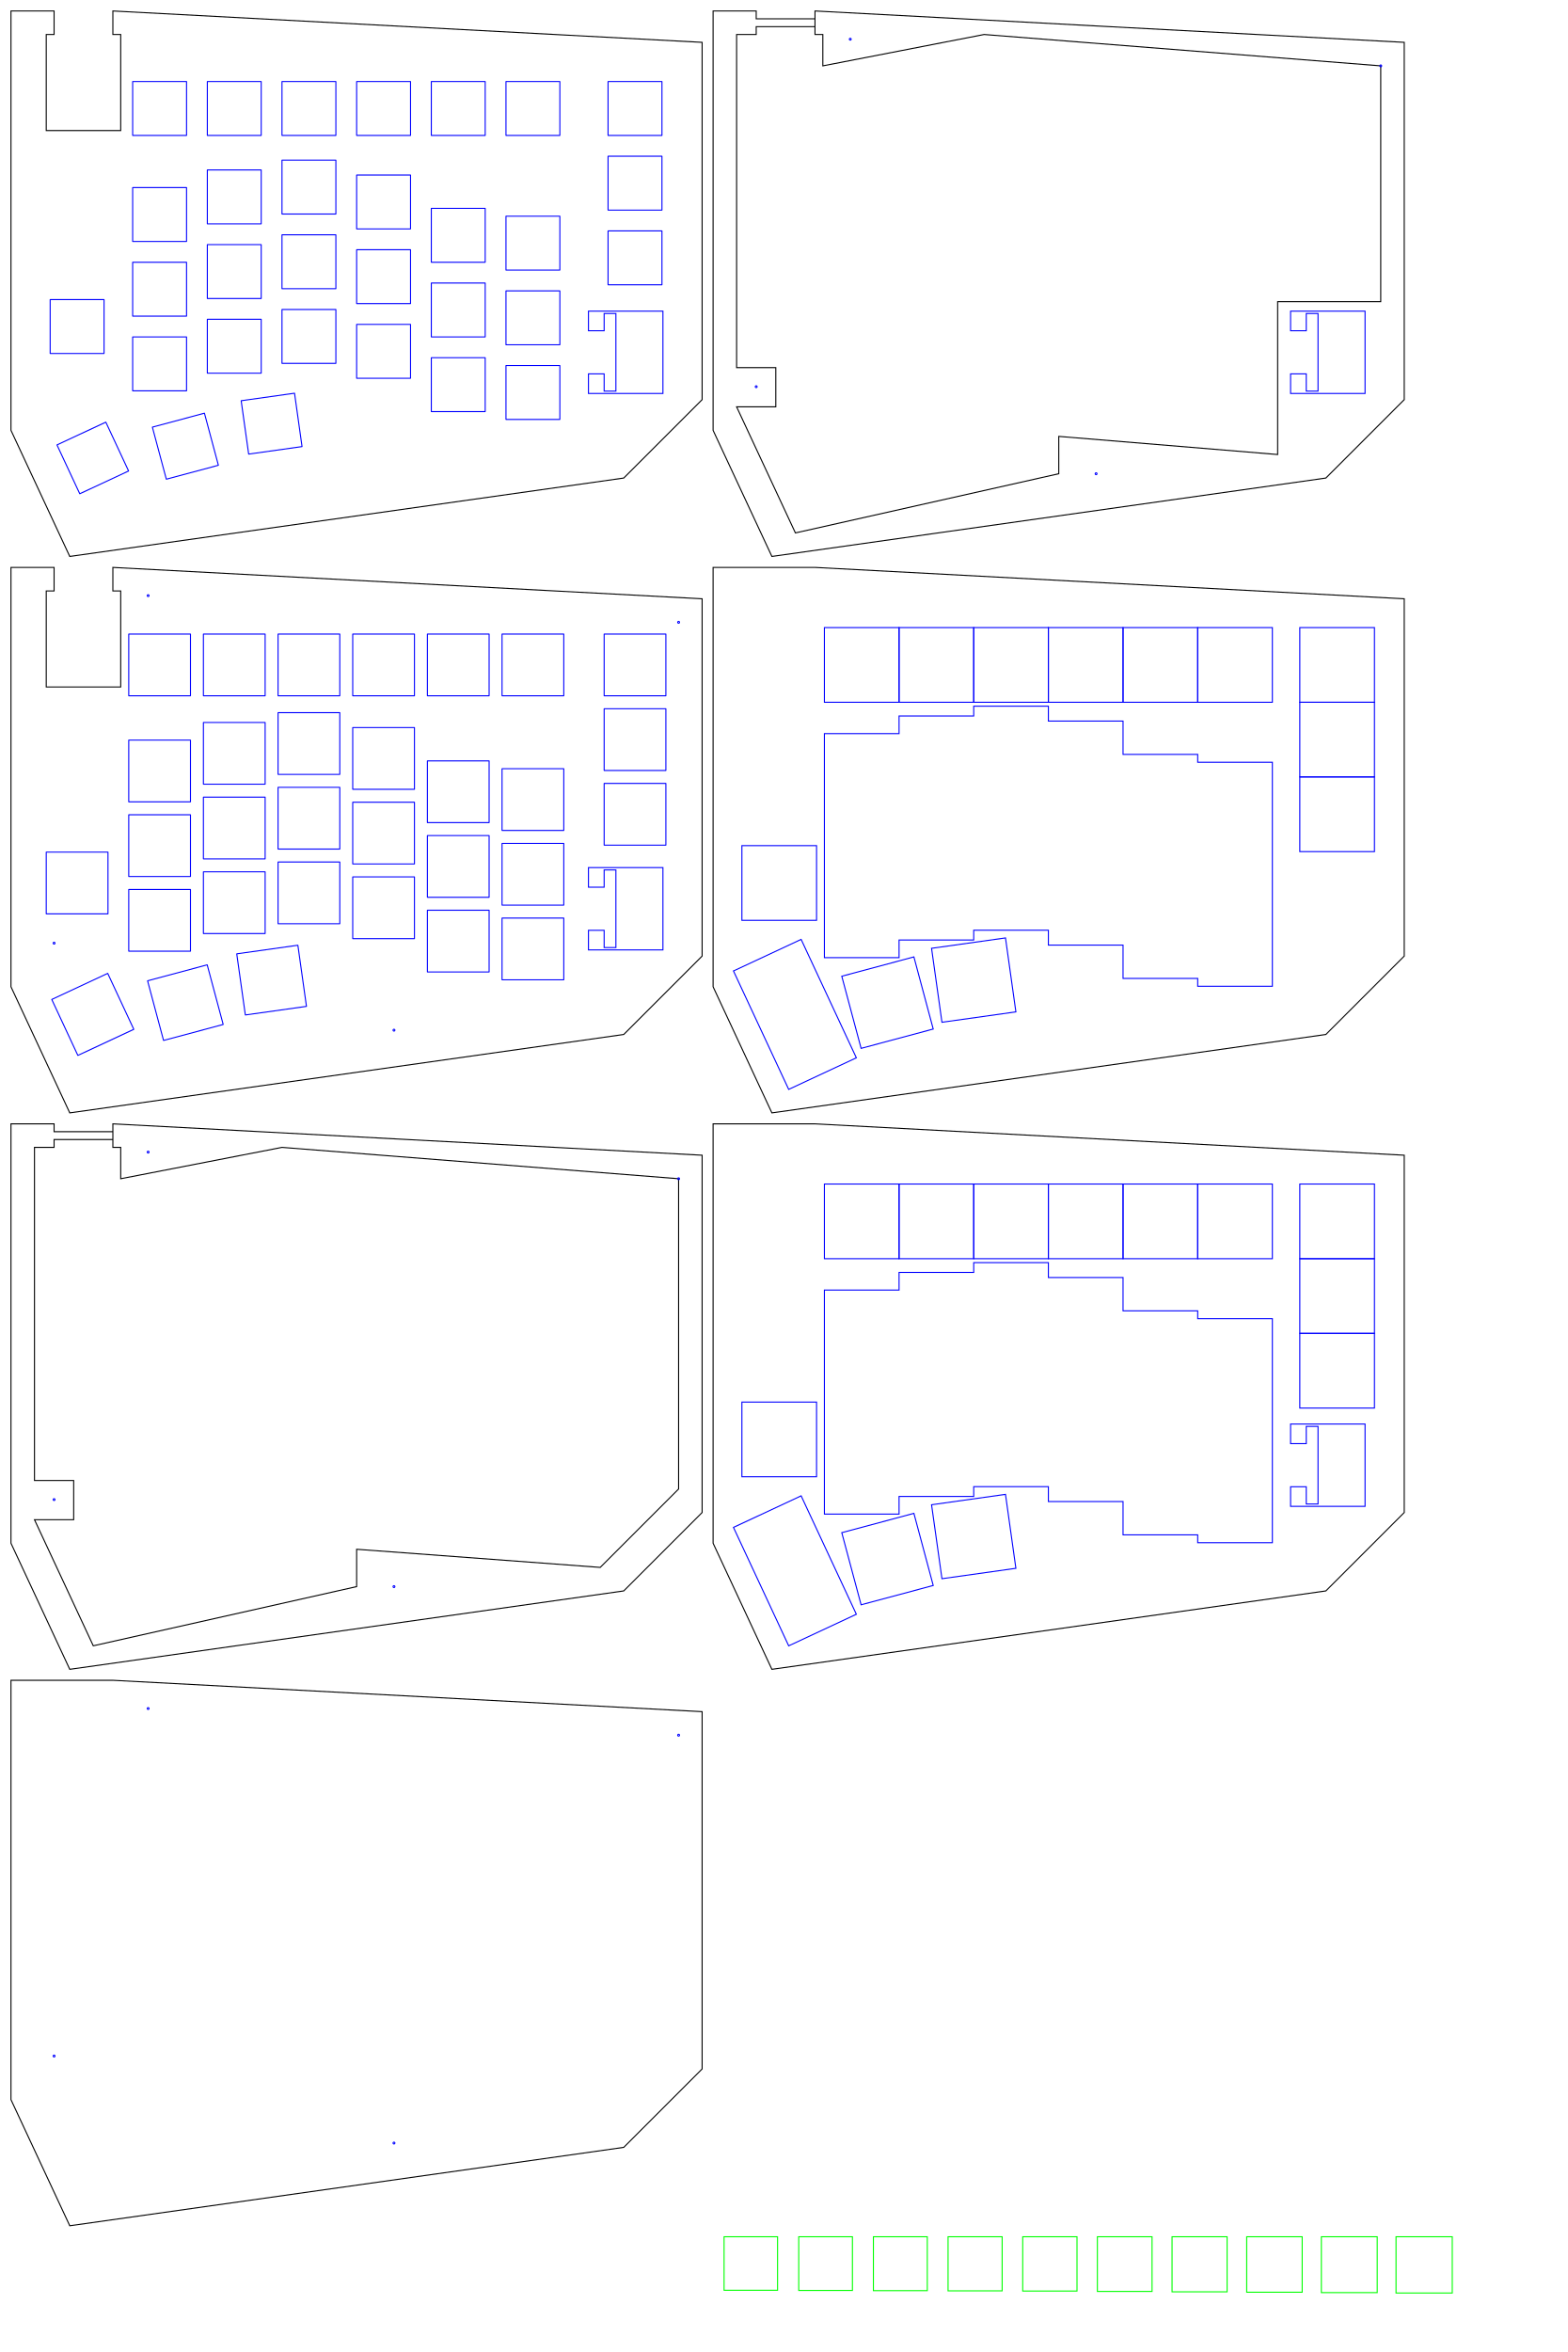
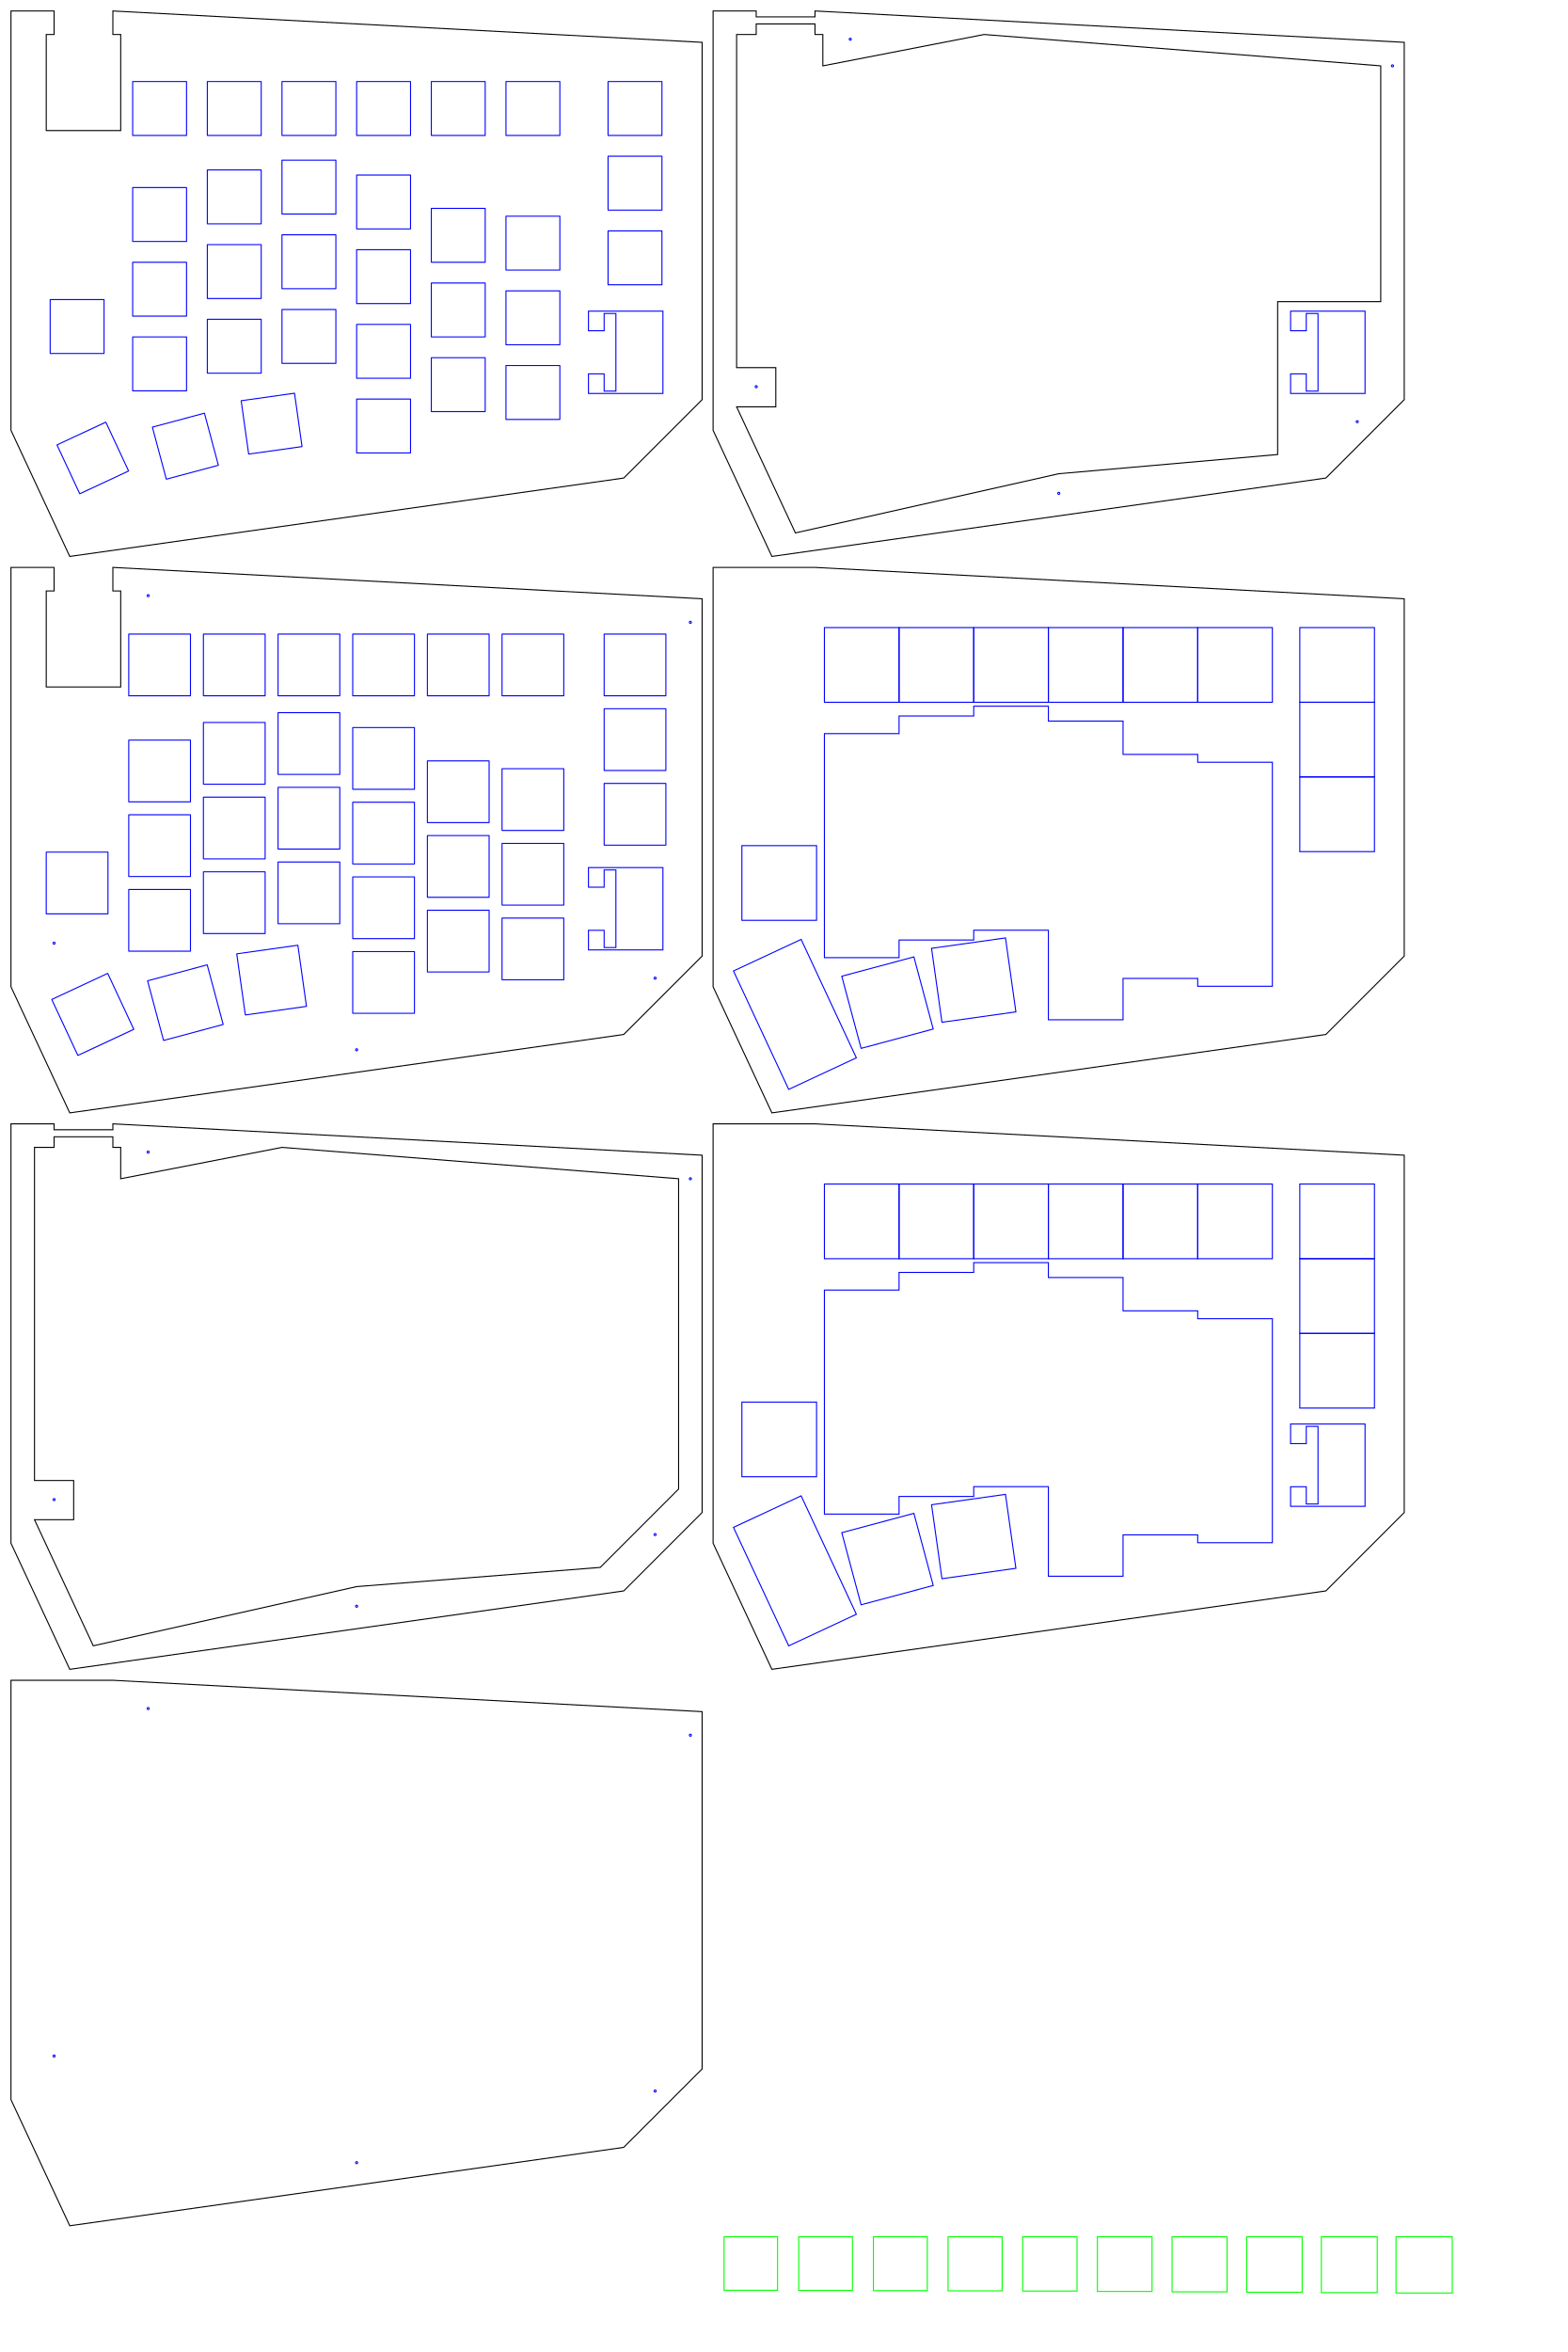
<svg xmlns="http://www.w3.org/2000/svg" baseProfile="full" height="600mm" version="1.1" width="400mm">
  <defs />
  <rect fill="none" height="13.75mm" rx="0.01mm" ry="0.01mm" stroke="#0000ff" width="13.75mm" x="33.85mm" y="47.85mm" />
  <rect fill="none" height="13.75mm" rx="0.01mm" ry="0.01mm" stroke="#0000ff" width="13.75mm" x="33.85mm" y="66.9mm" />
  <rect fill="none" height="13.75mm" rx="0.01mm" ry="0.01mm" stroke="#0000ff" width="13.75mm" x="33.85mm" y="85.95mm" />
  <rect fill="none" height="13.75mm" rx="0.01mm" ry="0.01mm" stroke="#0000ff" width="13.75mm" x="52.9mm" y="43.35mm" />
  <rect fill="none" height="13.75mm" rx="0.01mm" ry="0.01mm" stroke="#0000ff" width="13.75mm" x="52.9mm" y="62.4mm" />
  <rect fill="none" height="13.75mm" rx="0.01mm" ry="0.01mm" stroke="#0000ff" width="13.75mm" x="52.9mm" y="81.45mm" />
  <rect fill="none" height="13.75mm" rx="0.01mm" ry="0.01mm" stroke="#0000ff" width="13.75mm" x="71.95mm" y="40.85mm" />
  <rect fill="none" height="13.75mm" rx="0.01mm" ry="0.01mm" stroke="#0000ff" width="13.75mm" x="71.95mm" y="59.9mm" />
  <rect fill="none" height="13.75mm" rx="0.01mm" ry="0.01mm" stroke="#0000ff" width="13.75mm" x="71.95mm" y="78.95mm" />
  <rect fill="none" height="13.75mm" rx="0.01mm" ry="0.01mm" stroke="#0000ff" width="13.75mm" x="91.0mm" y="44.65mm" />
  <rect fill="none" height="13.75mm" rx="0.01mm" ry="0.01mm" stroke="#0000ff" width="13.75mm" x="91.0mm" y="63.7mm" />
  <rect fill="none" height="13.75mm" rx="0.01mm" ry="0.01mm" stroke="#0000ff" width="13.75mm" x="91.0mm" y="82.75mm" />
+   <rect fill="none" height="13.75mm" rx="0.01mm" ry="0.01mm" stroke="#0000ff" width="13.75mm" x="91.0mm" y="101.8mm" />
  <rect fill="none" height="13.75mm" rx="0.01mm" ry="0.01mm" stroke="#0000ff" width="13.75mm" x="110.05mm" y="53.15mm" />
  <rect fill="none" height="13.75mm" rx="0.01mm" ry="0.01mm" stroke="#0000ff" width="13.75mm" x="110.05mm" y="72.2mm" />
  <rect fill="none" height="13.75mm" rx="0.01mm" ry="0.01mm" stroke="#0000ff" width="13.75mm" x="110.05mm" y="91.25mm" />
  <rect fill="none" height="13.75mm" rx="0.01mm" ry="0.01mm" stroke="#0000ff" width="13.75mm" x="129.1mm" y="55.15mm" />
  <rect fill="none" height="13.75mm" rx="0.01mm" ry="0.01mm" stroke="#0000ff" width="13.75mm" x="129.1mm" y="74.2mm" />
  <rect fill="none" height="13.75mm" rx="0.01mm" ry="0.01mm" stroke="#0000ff" width="13.75mm" x="129.1mm" y="93.25mm" />
  <rect fill="none" height="13.75mm" rx="0.01mm" ry="0.01mm" stroke="#0000ff" transform="rotate(65, 89.47966, 441.5401)" width="13.75mm" x="16.8mm" y="109.95mm" />
  <rect fill="none" height="13.75mm" rx="0.01mm" ry="0.01mm" stroke="#0000ff" transform="rotate(0, 74.36166, 314.8324)" width="13.75mm" x="12.8mm" y="76.425mm" />
  <rect fill="none" height="13.75mm" rx="0.01mm" ry="0.01mm" stroke="#0000ff" transform="rotate(-8, 261.9194, 408.4695)" width="13.75mm" x="62.425mm" y="101.2mm" />
  <rect fill="none" height="13.75mm" rx="0.01mm" ry="0.01mm" stroke="#0000ff" transform="rotate(-15, 178.7703, 430.2016)" width="13.75mm" x="40.425mm" y="106.95mm" />
  <rect fill="none" height="13.75mm" rx="0.01mm" ry="0.01mm" stroke="#0000ff" transform="rotate(0, 153.9201, 104.5977)" width="13.75mm" x="33.85mm" y="20.8mm" />
  <rect fill="none" height="13.75mm" rx="0.01mm" ry="0.01mm" stroke="#0000ff" transform="rotate(0, 225.9196, 104.5977)" width="13.75mm" x="52.9mm" y="20.8mm" />
  <rect fill="none" height="13.75mm" rx="0.01mm" ry="0.01mm" stroke="#0000ff" transform="rotate(0, 297.9191, 104.5977)" width="13.75mm" x="71.95mm" y="20.8mm" />
  <rect fill="none" height="13.75mm" rx="0.01mm" ry="0.01mm" stroke="#0000ff" transform="rotate(0, 369.9186, 104.5977)" width="13.75mm" x="91.0mm" y="20.8mm" />
  <rect fill="none" height="13.75mm" rx="0.01mm" ry="0.01mm" stroke="#0000ff" transform="rotate(0, 441.918, 104.5977)" width="13.75mm" x="110.05mm" y="20.8mm" />
  <rect fill="none" height="13.75mm" rx="0.01mm" ry="0.01mm" stroke="#0000ff" transform="rotate(0, 513.9175, 104.5977)" width="13.75mm" x="129.1mm" y="20.8mm" />
  <rect fill="none" height="13.75mm" rx="0.01mm" ry="0.01mm" stroke="#0000ff" transform="rotate(0, 612.3735, 104.5977)" width="13.75mm" x="155.15mm" y="20.8mm" />
  <rect fill="none" height="13.75mm" rx="0.01mm" ry="0.01mm" stroke="#0000ff" transform="rotate(0, 612.3735, 176.5971)" width="13.75mm" x="155.15mm" y="39.85mm" />
  <rect fill="none" height="13.75mm" rx="0.01mm" ry="0.01mm" stroke="#0000ff" transform="rotate(0, 612.3735, 248.5966)" width="13.75mm" x="155.15mm" y="58.9mm" />
  <polygon fill="none" points="10.583,10.583 52.157,10.583 52.157,33.26 44.598,33.26 44.598,125.857 116.409,125.857 116.409,33.26 108.85,33.26 108.85,10.583 677.097,40.819 677.097,385.32 601.507,460.91 67.275,536.5 10.583,414.923" stroke="#000000" />
  <polygon fill="none" points="639.302,379.367 567.492,379.367 567.492,360.47 582.61,360.47 582.61,377.1 593.948,377.1 593.948,302.266 582.61,302.266 582.61,318.895 567.492,318.895 567.492,299.998 639.302,299.998" stroke="#0000ff" />
  <rect fill="none" height="15.75mm" rx="0.01mm" ry="0.01mm" stroke="#0000ff" width="15.75mm" x="32.85mm" y="188.8mm" />
  <rect fill="none" height="15.75mm" rx="0.01mm" ry="0.01mm" stroke="#0000ff" width="15.75mm" x="32.85mm" y="207.85mm" />
  <rect fill="none" height="15.75mm" rx="0.01mm" ry="0.01mm" stroke="#0000ff" width="15.75mm" x="32.85mm" y="226.9mm" />
  <rect fill="none" height="15.75mm" rx="0.01mm" ry="0.01mm" stroke="#0000ff" width="15.75mm" x="51.9mm" y="184.3mm" />
  <rect fill="none" height="15.75mm" rx="0.01mm" ry="0.01mm" stroke="#0000ff" width="15.75mm" x="51.9mm" y="203.35mm" />
  <rect fill="none" height="15.75mm" rx="0.01mm" ry="0.01mm" stroke="#0000ff" width="15.75mm" x="51.9mm" y="222.4mm" />
  <rect fill="none" height="15.75mm" rx="0.01mm" ry="0.01mm" stroke="#0000ff" width="15.75mm" x="70.95mm" y="181.8mm" />
  <rect fill="none" height="15.75mm" rx="0.01mm" ry="0.01mm" stroke="#0000ff" width="15.75mm" x="70.95mm" y="200.85mm" />
  <rect fill="none" height="15.75mm" rx="0.01mm" ry="0.01mm" stroke="#0000ff" width="15.75mm" x="70.95mm" y="219.9mm" />
  <rect fill="none" height="15.75mm" rx="0.01mm" ry="0.01mm" stroke="#0000ff" width="15.75mm" x="90.0mm" y="185.6mm" />
  <rect fill="none" height="15.75mm" rx="0.01mm" ry="0.01mm" stroke="#0000ff" width="15.75mm" x="90.0mm" y="204.65mm" />
  <rect fill="none" height="15.75mm" rx="0.01mm" ry="0.01mm" stroke="#0000ff" width="15.75mm" x="90.0mm" y="223.7mm" />
+   <rect fill="none" height="15.75mm" rx="0.01mm" ry="0.01mm" stroke="#0000ff" width="15.75mm" x="90.0mm" y="242.75mm" />
  <rect fill="none" height="15.75mm" rx="0.01mm" ry="0.01mm" stroke="#0000ff" width="15.75mm" x="109.05mm" y="194.1mm" />
  <rect fill="none" height="15.75mm" rx="0.01mm" ry="0.01mm" stroke="#0000ff" width="15.75mm" x="109.05mm" y="213.15mm" />
  <rect fill="none" height="15.75mm" rx="0.01mm" ry="0.01mm" stroke="#0000ff" width="15.75mm" x="109.05mm" y="232.2mm" />
  <rect fill="none" height="15.75mm" rx="0.01mm" ry="0.01mm" stroke="#0000ff" width="15.75mm" x="128.1mm" y="196.1mm" />
  <rect fill="none" height="15.75mm" rx="0.01mm" ry="0.01mm" stroke="#0000ff" width="15.75mm" x="128.1mm" y="215.15mm" />
  <rect fill="none" height="15.75mm" rx="0.01mm" ry="0.01mm" stroke="#0000ff" width="15.75mm" x="128.1mm" y="234.2mm" />
  <rect fill="none" height="15.75mm" rx="0.01mm" ry="0.01mm" stroke="#0000ff" transform="rotate(65, 89.47966, 978.0401)" width="15.75mm" x="15.8mm" y="250.9mm" />
  <rect fill="none" height="15.75mm" rx="0.01mm" ry="0.01mm" stroke="#0000ff" transform="rotate(0, 74.36166, 851.3324)" width="15.75mm" x="11.8mm" y="217.375mm" />
  <rect fill="none" height="15.75mm" rx="0.01mm" ry="0.01mm" stroke="#0000ff" transform="rotate(-8, 261.9194, 944.9695)" width="15.75mm" x="61.425mm" y="242.15mm" />
  <rect fill="none" height="15.75mm" rx="0.01mm" ry="0.01mm" stroke="#0000ff" transform="rotate(-15, 178.7703, 966.7016)" width="15.75mm" x="39.425mm" y="247.9mm" />
  <rect fill="none" height="15.75mm" rx="0.01mm" ry="0.01mm" stroke="#0000ff" transform="rotate(0, 153.9201, 641.0977)" width="15.75mm" x="32.85mm" y="161.75mm" />
  <rect fill="none" height="15.75mm" rx="0.01mm" ry="0.01mm" stroke="#0000ff" transform="rotate(0, 225.9196, 641.0977)" width="15.75mm" x="51.9mm" y="161.75mm" />
  <rect fill="none" height="15.75mm" rx="0.01mm" ry="0.01mm" stroke="#0000ff" transform="rotate(0, 297.9191, 641.0977)" width="15.75mm" x="70.95mm" y="161.75mm" />
  <rect fill="none" height="15.75mm" rx="0.01mm" ry="0.01mm" stroke="#0000ff" transform="rotate(0, 369.9186, 641.0977)" width="15.75mm" x="90.0mm" y="161.75mm" />
  <rect fill="none" height="15.75mm" rx="0.01mm" ry="0.01mm" stroke="#0000ff" transform="rotate(0, 441.918, 641.0977)" width="15.75mm" x="109.05mm" y="161.75mm" />
  <rect fill="none" height="15.75mm" rx="0.01mm" ry="0.01mm" stroke="#0000ff" transform="rotate(0, 513.9175, 641.0977)" width="15.75mm" x="128.1mm" y="161.75mm" />
  <rect fill="none" height="15.75mm" rx="0.01mm" ry="0.01mm" stroke="#0000ff" transform="rotate(0, 612.3735, 641.0977)" width="15.75mm" x="154.15mm" y="161.75mm" />
  <rect fill="none" height="15.75mm" rx="0.01mm" ry="0.01mm" stroke="#0000ff" transform="rotate(0, 612.3735, 713.0972)" width="15.75mm" x="154.15mm" y="180.8mm" />
  <rect fill="none" height="15.75mm" rx="0.01mm" ry="0.01mm" stroke="#0000ff" transform="rotate(0, 612.3735, 785.0966)" width="15.75mm" x="154.15mm" y="199.85mm" />
  <polygon fill="none" points="10.583,547.083 52.157,547.083 52.157,569.76 44.598,569.76 44.598,662.357 116.409,662.357 116.409,569.76 108.85,569.76 108.85,547.083 677.097,577.319 677.097,921.82 601.507,997.41 67.275,1073 10.583,951.423" stroke="#000000" />
-   <circle cx="37.8mm" cy="151.95mm" fill="none" r="0.9" stroke="#0000ff" />
-   <circle cx="173.15mm" cy="158.75mm" fill="none" r="0.9" stroke="#0000ff" />
-   <circle cx="100.525mm" cy="262.8mm" fill="none" r="0.9" stroke="#0000ff" />
-   <circle cx="13.8mm" cy="240.6mm" fill="none" r="0.9" stroke="#0000ff" />
+   <circle cx="37.8mm" cy="151.95mm" fill="none" r="1" stroke="#0000ff" />
+   <circle cx="176.15mm" cy="158.75mm" fill="none" r="1" stroke="#0000ff" />
+   <circle cx="91.0mm" cy="267.8mm" fill="none" r="1" stroke="#0000ff" />
+   <circle cx="13.8mm" cy="240.6mm" fill="none" r="1" stroke="#0000ff" />
+   <circle cx="167.15mm" cy="249.525mm" fill="none" r="1" stroke="#0000ff" />
  <polygon fill="none" points="639.302,915.867 567.492,915.867 567.492,896.97 582.61,896.97 582.61,913.6 593.948,913.6 593.948,838.766 582.61,838.766 582.61,855.395 567.492,855.395 567.492,836.498 639.302,836.498" stroke="#0000ff" />
-   <polygon fill="none" points="33.26,1106.26 52.157,1106.26 52.157,1098.701 108.85,1098.701 108.85,1091.142 52.157,1091.142 52.157,1083.583 10.583,1083.583 10.583,1487.923 67.275,1609.5 601.507,1533.91 677.097,1458.32 677.097,1113.819 108.85,1083.583 108.85,1083.583 108.85,1098.701 108.85,1091.142 108.85,1106.26 116.409,1106.26 116.409,1136.496 271.935,1106.26 654.42,1136.496 654.42,1188.464 654.42,1435.643 578.83,1511.233 343.935,1493.753 343.935,1529.753 89.952,1586.823 33.26,1465.246 71.055,1465.246 71.055,1427.451 33.26,1427.451" stroke="#000000" />
-   <circle cx="37.8mm" cy="293.9mm" fill="none" r="0.9" stroke="#0000ff" />
-   <circle cx="173.15mm" cy="300.7mm" fill="none" r="0.9" stroke="#0000ff" />
-   <circle cx="100.525mm" cy="404.75mm" fill="none" r="0.9" stroke="#0000ff" />
-   <circle cx="13.8mm" cy="382.55mm" fill="none" r="0.9" stroke="#0000ff" />
-   <polygon fill="none" points="710.357,33.26 729.255,33.26 729.255,25.701 785.947,25.701 785.947,18.142 729.255,18.142 729.255,10.583 687.68,10.583 687.68,414.923 744.373,536.5 1278.605,460.91 1354.195,385.32 1354.195,40.819 785.947,10.583 785.947,10.583 785.947,25.701 785.947,18.142 785.947,33.26 793.506,33.26 793.506,63.496 949.032,33.26 1331.518,63.496 1331.518,290.833 1232.117,290.833 1232.117,438.233 1021.032,420.753 1021.032,456.753 767.05,513.823 710.357,392.246 748.152,392.246 748.152,354.451 710.357,354.451" stroke="#000000" />
-   <circle cx="216.95mm" cy="10.0mm" fill="none" r="0.9" stroke="#0000ff" />
-   <circle cx="352.3mm" cy="16.8mm" fill="none" r="0.9" stroke="#0000ff" />
-   <circle cx="279.675mm" cy="120.85mm" fill="none" r="0.9" stroke="#0000ff" />
-   <circle cx="192.95mm" cy="98.65mm" fill="none" r="0.9" stroke="#0000ff" />
+   <polygon fill="none" points="33.26,1083.583 10.583,1083.583 10.583,1487.923 67.275,1609.5 601.507,1533.91 677.097,1458.32 677.097,1113.819 108.85,1083.583 108.85,1083.583 108.85,1089.252 52.157,1089.252 52.157,1083.583" stroke="#000000" />
+   <polygon fill="none" points="33.26,1106.26 52.157,1106.26 52.157,1096.055 108.85,1096.055 108.85,1106.26 116.409,1106.26 116.409,1136.496 271.935,1106.26 654.42,1136.496 654.42,1188.464 654.42,1435.643 578.83,1511.233 343.935,1529.753 89.952,1586.823 33.26,1465.246 71.055,1465.246 71.055,1427.451 33.26,1427.451" stroke="#000000" />
+   <circle cx="37.8mm" cy="293.9mm" fill="none" r="1" stroke="#0000ff" />
+   <circle cx="176.15mm" cy="300.7mm" fill="none" r="1" stroke="#0000ff" />
+   <circle cx="91.0mm" cy="409.75mm" fill="none" r="1" stroke="#0000ff" />
+   <circle cx="13.8mm" cy="382.55mm" fill="none" r="1" stroke="#0000ff" />
+   <circle cx="167.15mm" cy="391.475mm" fill="none" r="1" stroke="#0000ff" />
+   <polygon fill="none" points="710.357,10.583 687.68,10.583 687.68,414.923 744.373,536.5 1278.605,460.91 1354.195,385.32 1354.195,40.819 785.947,10.583 785.947,10.583 785.947,16.252 729.255,16.252 729.255,10.583" stroke="#000000" />
+   <polygon fill="none" points="710.357,33.26 729.255,33.26 729.255,23.055 785.947,23.055 785.947,33.26 793.506,33.26 793.506,63.496 949.032,33.26 1331.518,63.496 1331.518,290.833 1232.117,290.833 1232.117,438.233 1021.032,456.753 767.05,513.823 710.357,392.246 748.152,392.246 748.152,354.451 710.357,354.451" stroke="#000000" />
+   <circle cx="216.95mm" cy="10.0mm" fill="none" r="1" stroke="#0000ff" />
+   <circle cx="355.3mm" cy="16.8mm" fill="none" r="1" stroke="#0000ff" />
+   <circle cx="270.15mm" cy="125.85mm" fill="none" r="1" stroke="#0000ff" />
+   <circle cx="192.95mm" cy="98.65mm" fill="none" r="1" stroke="#0000ff" />
+   <circle cx="346.3mm" cy="107.575mm" fill="none" r="1" stroke="#0000ff" />
  <polygon fill="none" points="1316.4,379.367 1244.589,379.367 1244.589,360.47 1259.707,360.47 1259.707,377.1 1271.046,377.1 1271.046,302.266 1259.707,302.266 1259.707,318.895 1244.589,318.895 1244.589,299.998 1316.4,299.998" stroke="#0000ff" />
  <polygon fill="none" points="10.583,1620.083 108.85,1620.083 677.097,1650.319 677.097,1994.82 601.507,2070.41 67.275,2146 10.583,2024.423" stroke="#000000" />
-   <circle cx="37.8mm" cy="435.85mm" fill="none" r="0.9" stroke="#0000ff" />
-   <circle cx="173.15mm" cy="442.65mm" fill="none" r="0.9" stroke="#0000ff" />
-   <circle cx="100.525mm" cy="546.7mm" fill="none" r="0.9" stroke="#0000ff" />
-   <circle cx="13.8mm" cy="524.5mm" fill="none" r="0.9" stroke="#0000ff" />
+   <circle cx="37.8mm" cy="435.85mm" fill="none" r="1" stroke="#0000ff" />
+   <circle cx="176.15mm" cy="442.65mm" fill="none" r="1" stroke="#0000ff" />
+   <circle cx="91.0mm" cy="551.7mm" fill="none" r="1" stroke="#0000ff" />
+   <circle cx="13.8mm" cy="524.5mm" fill="none" r="1" stroke="#0000ff" />
+   <circle cx="167.15mm" cy="533.425mm" fill="none" r="1" stroke="#0000ff" />
  <polygon fill="none" points="687.68,547.083 785.947,547.083 1354.195,577.319 1354.195,921.82 1278.605,997.41 744.373,1073 687.68,951.423" stroke="#000000" />
-   <polygon fill="none" points="795.018,707.333 867.017,707.333 867.017,690.326 939.017,690.326 939.017,680.877 1011.016,680.877 1011.016,695.239 1083.016,695.239 1083.016,727.365 1155.015,727.365 1155.015,734.924 1227.015,734.924 1227.015,950.922 1155.015,950.922 1155.015,943.363 1083.016,943.363 1083.016,911.237 1011.016,911.237 1011.016,896.875 939.017,896.875 939.017,906.324 867.017,906.324 867.017,923.332 795.018,923.332" stroke="#0000ff" />
+   <polygon fill="none" points="795.018,707.333 867.017,707.333 867.017,690.326 939.017,690.326 939.017,680.877 1011.016,680.877 1011.016,695.239 1083.016,695.239 1083.016,727.365 1155.015,727.365 1155.015,734.924 1227.015,734.924 1227.015,950.922 1155.015,950.922 1155.015,943.363 1083.016,943.363 1083.016,983.237 1011.016,983.237 1011.016,896.875 939.017,896.875 939.017,906.324 867.017,906.324 867.017,923.332 795.018,923.332" stroke="#0000ff" />
  <polygon fill="none" points="772.579,905.729 825.829,1019.923 760.575,1050.351 707.325,936.157" stroke="#0000ff" />
  <polygon fill="none" points="715.459,815.333 787.459,815.333 787.459,887.332 715.459,887.332" stroke="#0000ff" />
  <polygon fill="none" points="898.357,914.33 969.656,904.31 979.676,975.609 908.378,985.629" stroke="#0000ff" />
  <polygon fill="none" points="811.777,941.246 881.323,922.611 899.958,992.157 830.412,1010.792" stroke="#0000ff" />
  <polygon fill="none" points="795.018,605.098 867.017,605.098 867.017,677.097 795.018,677.097" stroke="#0000ff" />
  <polygon fill="none" points="867.017,605.098 939.017,605.098 939.017,677.097 867.017,677.097" stroke="#0000ff" />
  <polygon fill="none" points="939.017,605.098 1011.016,605.098 1011.016,677.097 939.017,677.097" stroke="#0000ff" />
  <polygon fill="none" points="1011.016,605.098 1083.016,605.098 1083.016,677.097 1011.016,677.097" stroke="#0000ff" />
  <polygon fill="none" points="1083.016,605.098 1155.015,605.098 1155.015,677.097 1083.016,677.097" stroke="#0000ff" />
  <polygon fill="none" points="1155.015,605.098 1227.015,605.098 1227.015,677.097 1155.015,677.097" stroke="#0000ff" />
  <polygon fill="none" points="1253.471,605.098 1325.471,605.098 1325.471,677.097 1253.471,677.097" stroke="#0000ff" />
  <polygon fill="none" points="1253.471,677.097 1325.471,677.097 1325.471,749.097 1253.471,749.097" stroke="#0000ff" />
  <polygon fill="none" points="1253.471,749.097 1325.471,749.097 1325.471,821.096 1253.471,821.096" stroke="#0000ff" />
  <polygon fill="none" points="687.68,1083.583 785.947,1083.583 1354.195,1113.819 1354.195,1458.32 1278.605,1533.91 744.373,1609.5 687.68,1487.923" stroke="#000000" />
-   <polygon fill="none" points="795.018,1243.833 867.017,1243.833 867.017,1226.826 939.017,1226.826 939.017,1217.377 1011.016,1217.377 1011.016,1231.739 1083.016,1231.739 1083.016,1263.865 1155.015,1263.865 1155.015,1271.424 1227.015,1271.424 1227.015,1487.422 1155.015,1487.422 1155.015,1479.863 1083.016,1479.863 1083.016,1447.737 1011.016,1447.737 1011.016,1433.375 939.017,1433.375 939.017,1442.824 867.017,1442.824 867.017,1459.832 795.018,1459.832" stroke="#0000ff" />
+   <polygon fill="none" points="795.018,1243.833 867.017,1243.833 867.017,1226.826 939.017,1226.826 939.017,1217.377 1011.016,1217.377 1011.016,1231.739 1083.016,1231.739 1083.016,1263.865 1155.015,1263.865 1155.015,1271.424 1227.015,1271.424 1227.015,1487.422 1155.015,1487.422 1155.015,1479.863 1083.016,1479.863 1083.016,1519.737 1011.016,1519.737 1011.016,1433.375 939.017,1433.375 939.017,1442.824 867.017,1442.824 867.017,1459.832 795.018,1459.832" stroke="#0000ff" />
  <polygon fill="none" points="772.579,1442.229 825.829,1556.423 760.575,1586.851 707.325,1472.657" stroke="#0000ff" />
  <polygon fill="none" points="715.459,1351.833 787.459,1351.833 787.459,1423.832 715.459,1423.832" stroke="#0000ff" />
  <polygon fill="none" points="898.357,1450.83 969.656,1440.81 979.676,1512.109 908.378,1522.129" stroke="#0000ff" />
  <polygon fill="none" points="811.777,1477.746 881.323,1459.111 899.958,1528.657 830.412,1547.292" stroke="#0000ff" />
  <polygon fill="none" points="795.018,1141.598 867.017,1141.598 867.017,1213.597 795.018,1213.597" stroke="#0000ff" />
  <polygon fill="none" points="867.017,1141.598 939.017,1141.598 939.017,1213.597 867.017,1213.597" stroke="#0000ff" />
  <polygon fill="none" points="939.017,1141.598 1011.016,1141.598 1011.016,1213.597 939.017,1213.597" stroke="#0000ff" />
  <polygon fill="none" points="1011.016,1141.598 1083.016,1141.598 1083.016,1213.597 1011.016,1213.597" stroke="#0000ff" />
  <polygon fill="none" points="1083.016,1141.598 1155.015,1141.598 1155.015,1213.597 1083.016,1213.597" stroke="#0000ff" />
  <polygon fill="none" points="1155.015,1141.598 1227.015,1141.598 1227.015,1213.597 1155.015,1213.597" stroke="#0000ff" />
  <polygon fill="none" points="1253.471,1141.598 1325.471,1141.598 1325.471,1213.597 1253.471,1213.597" stroke="#0000ff" />
  <polygon fill="none" points="1253.471,1213.597 1325.471,1213.597 1325.471,1285.597 1253.471,1285.597" stroke="#0000ff" />
  <polygon fill="none" points="1253.471,1285.597 1325.471,1285.597 1325.471,1357.596 1253.471,1357.596" stroke="#0000ff" />
  <polygon fill="none" points="1316.4,1452.367 1244.589,1452.367 1244.589,1433.47 1259.707,1433.47 1259.707,1450.1 1271.046,1450.1 1271.046,1375.266 1259.707,1375.266 1259.707,1391.895 1244.589,1391.895 1244.589,1372.998 1316.4,1372.998" stroke="#0000ff" />
  <rect fill="none" height="13.65mm" rx="0mm" ry="0mm" stroke="#00ff00" width="13.65mm" x="184.75mm" y="570.6mm" />
  <rect fill="none" height="13.7mm" rx="0mm" ry="0mm" stroke="#00ff00" width="13.7mm" x="203.8mm" y="570.6mm" />
  <rect fill="none" height="13.75mm" rx="0mm" ry="0mm" stroke="#00ff00" width="13.75mm" x="222.85mm" y="570.6mm" />
  <rect fill="none" height="13.8mm" rx="0mm" ry="0mm" stroke="#00ff00" width="13.8mm" x="241.9mm" y="570.6mm" />
  <rect fill="none" height="13.85mm" rx="0mm" ry="0mm" stroke="#00ff00" width="13.85mm" x="260.95mm" y="570.6mm" />
  <rect fill="none" height="13.95mm" rx="0mm" ry="0mm" stroke="#00ff00" width="13.95mm" x="280.0mm" y="570.6mm" />
  <rect fill="none" height="14.05mm" rx="0mm" ry="0mm" stroke="#00ff00" width="14.05mm" x="299.05mm" y="570.6mm" />
  <rect fill="none" height="14.15mm" rx="0mm" ry="0mm" stroke="#00ff00" width="14.15mm" x="318.1mm" y="570.6mm" />
  <rect fill="none" height="14.25mm" rx="0mm" ry="0mm" stroke="#00ff00" width="14.25mm" x="337.15mm" y="570.6mm" />
  <rect fill="none" height="14.35mm" rx="0mm" ry="0mm" stroke="#00ff00" width="14.35mm" x="356.2mm" y="570.6mm" />
</svg>
